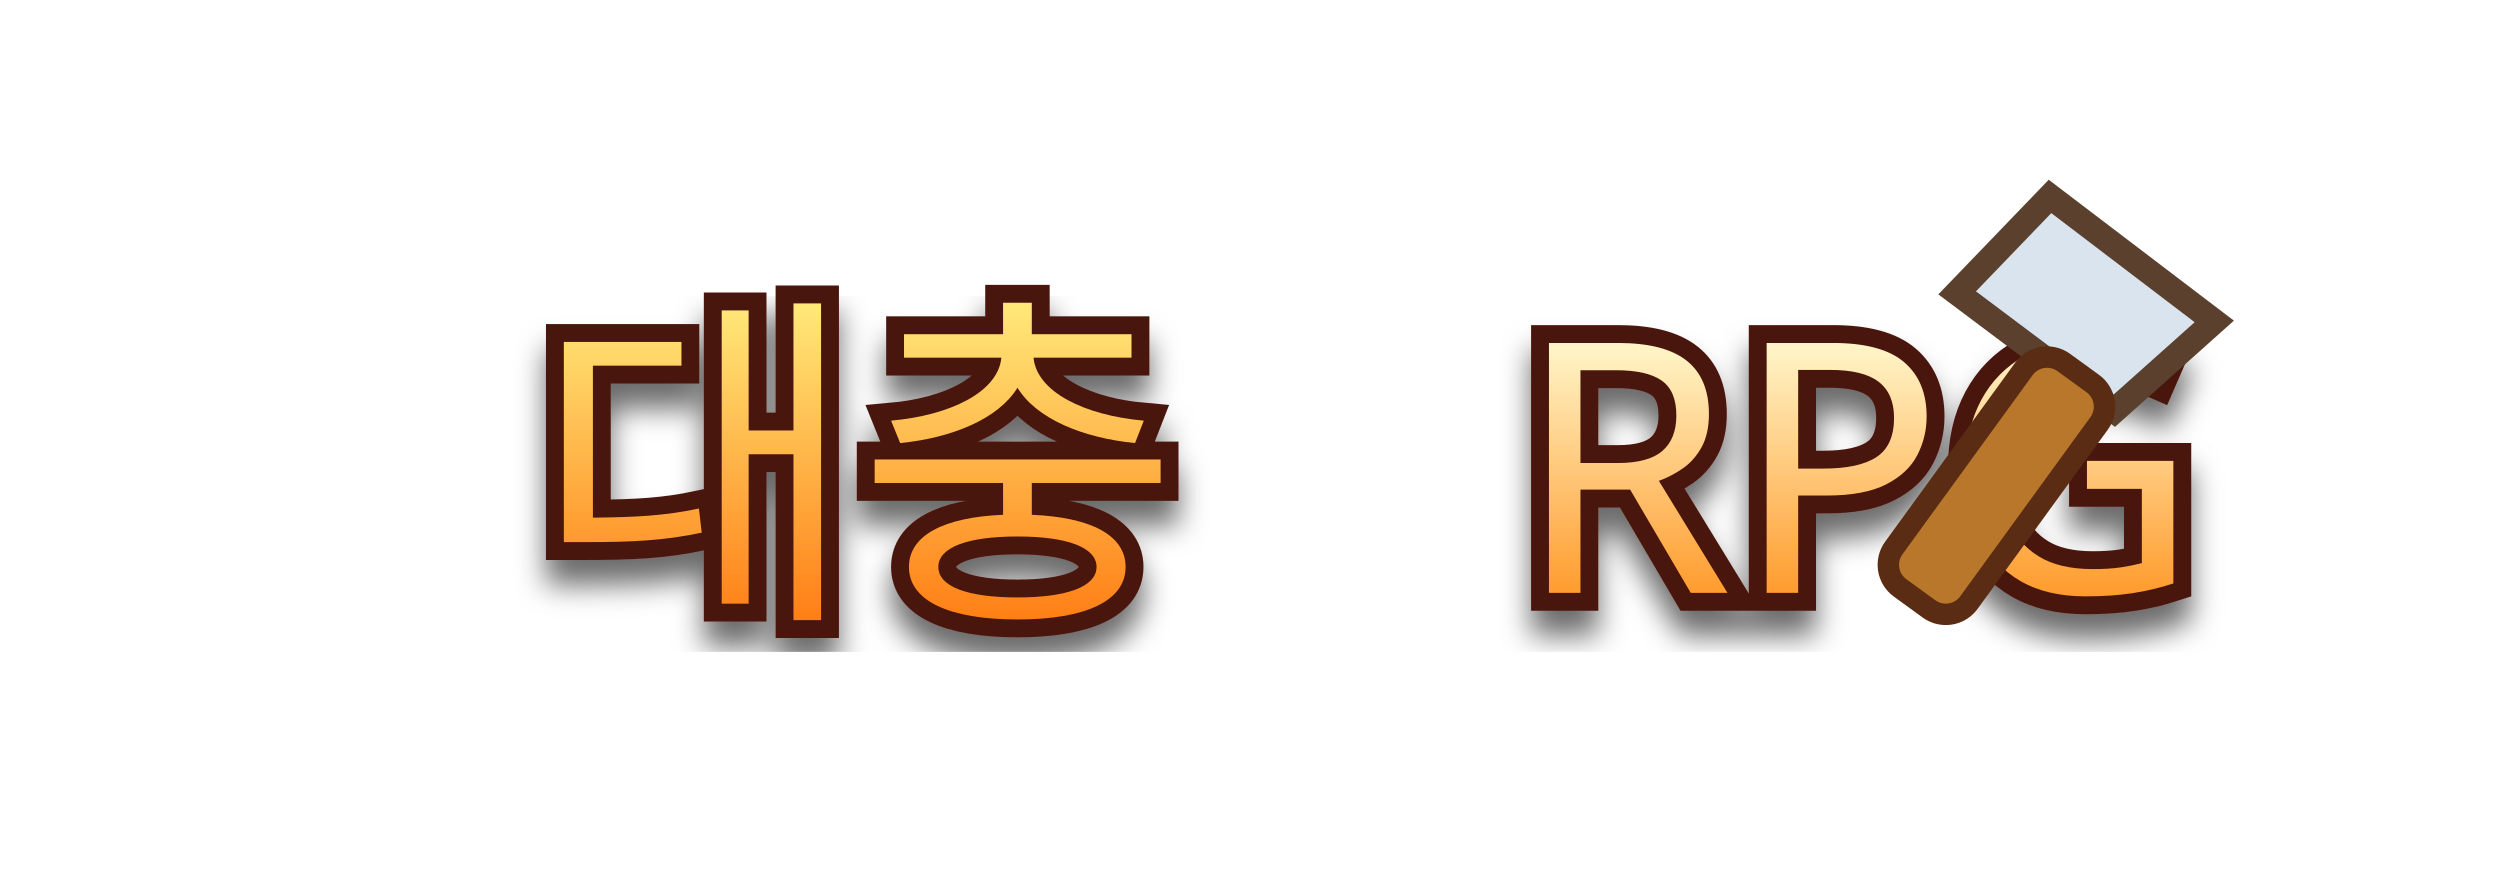
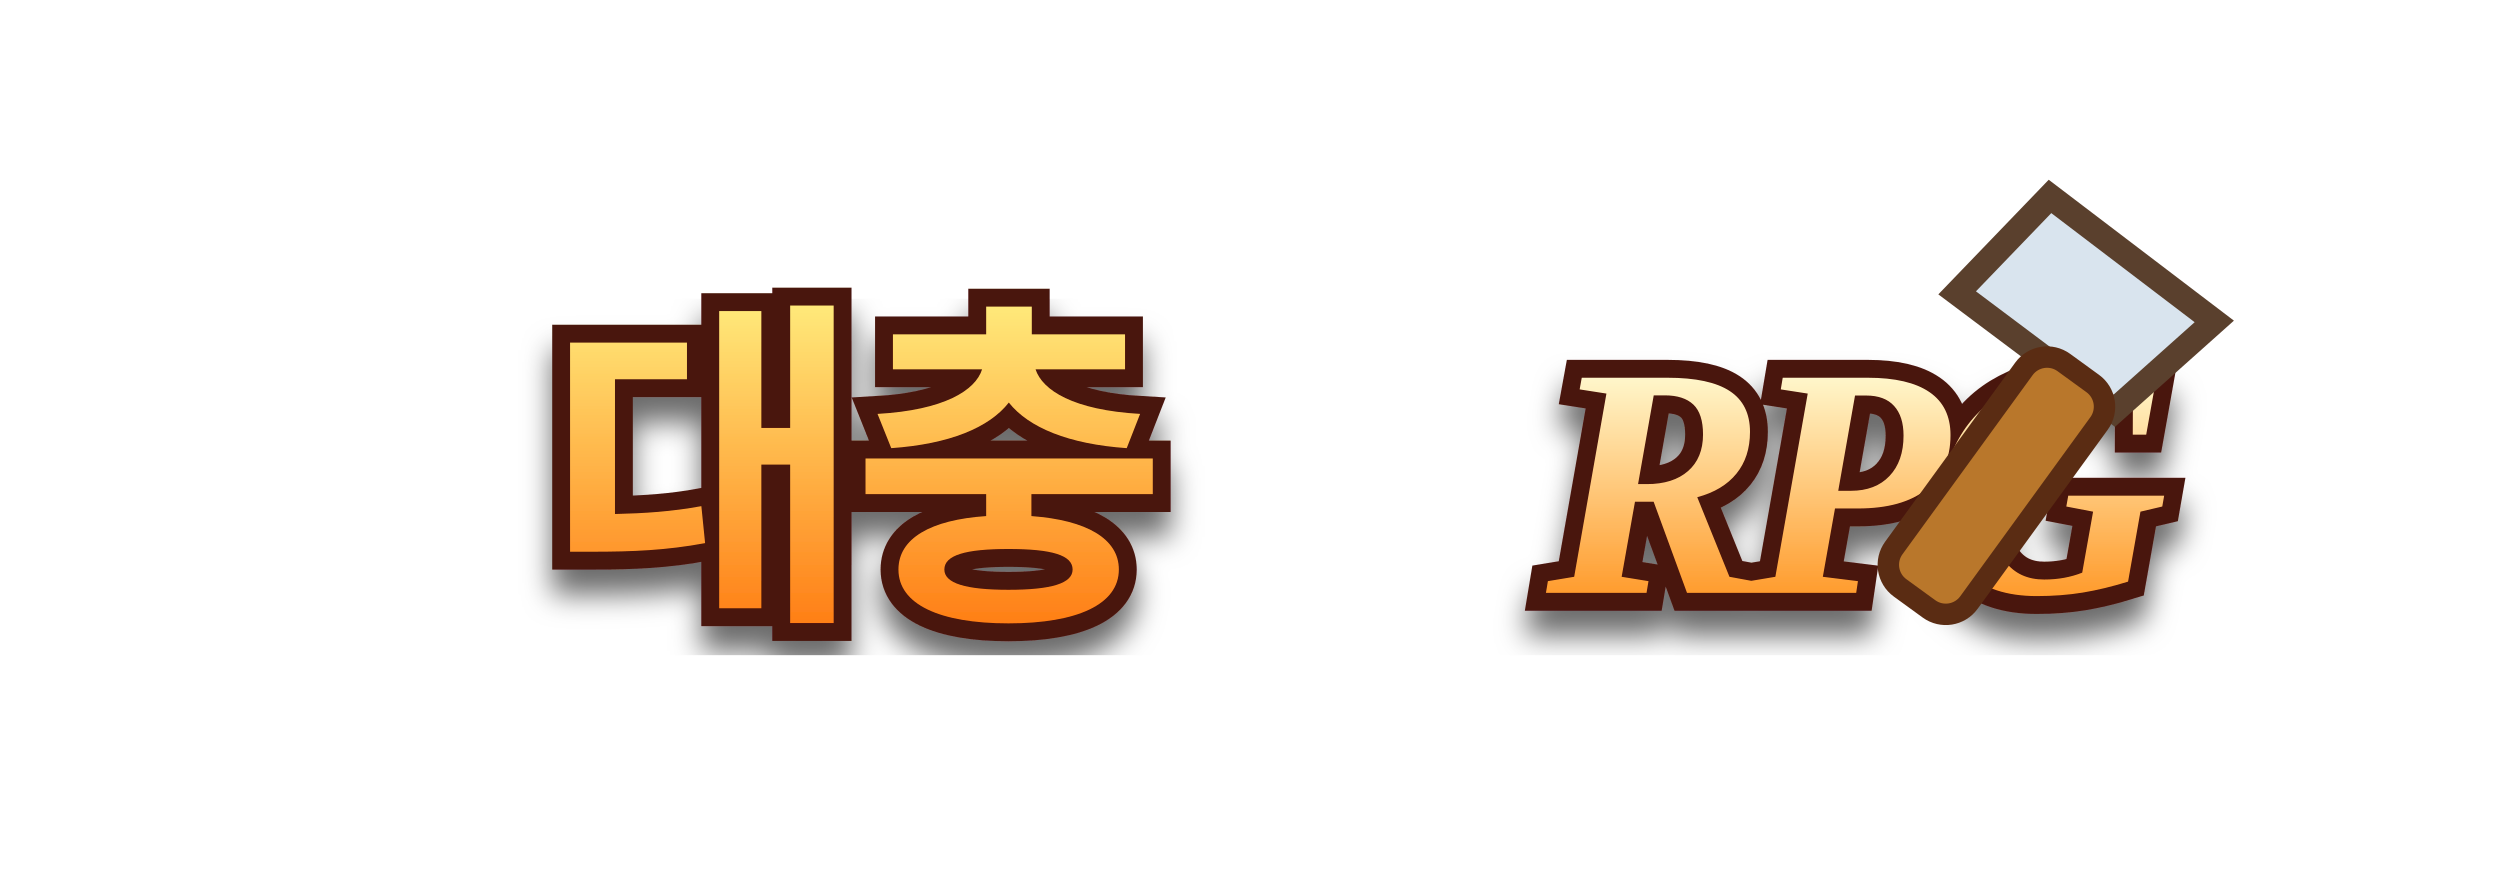
<svg xmlns="http://www.w3.org/2000/svg" viewBox="0 0 700 250">
  <defs>
    <linearGradient id="g1" x1="0" y1="0" x2="0" y2="1">
      <stop stop-color="#ffe97a" />
      <stop offset="1" stop-color="#ff7f16" />
    </linearGradient>
    <linearGradient id="g2" x1="0" y1="0" x2="0" y2="1">
      <stop stop-color="#fff7cc" />
      <stop offset="1" stop-color="#ff9b2c" />
    </linearGradient>
    <filter id="s">
      <feGaussianBlur in="SourceAlpha" stdDeviation="4" />
      <feOffset dy="7" />
      <feComponentTransfer>
        <feFuncA type="linear" slope=".58" />
      </feComponentTransfer>
      <feMerge>
        <feMergeNode />
        <feMergeNode in="SourceGraphic" />
      </feMerge>
    </filter>
  </defs>
-   <g filter="url(#s)" stroke="#4a1208" stroke-width="10" paint-order="stroke" font-family="Black Han Sans,Arial Black,sans-serif" font-size="98">
-     <text x="240" y="166" text-anchor="middle" fill="url(#g1)">대충</text>
-     <text x="520" y="166" text-anchor="middle" fill="url(#g2)">RPG</text>
+   <g filter="url(#s)" stroke="#4a1208" stroke-width="10" paint-order="stroke">
+     <text x="240" y="166" text-anchor="middle" fill="url(#g1)" font-family="Impact,Arial Black,sans-serif" font-size="96" font-weight="900" letter-spacing="-3">대충</text>
+     <text x="520" y="166" text-anchor="middle" fill="url(#g2)" font-family="Georgia,Times New Roman,serif" font-size="92" font-weight="900" font-style="italic" letter-spacing="-5">RPG</text>
  </g>
  <path d="M574 55 620 90 592 115 548 82z" fill="#d9e4ee" stroke="#5a402d" stroke-width="7" />
  <rect x="546" y="97" width="26" height="78" rx="8" transform="rotate(36 559 136)" fill="#b9772b" stroke="#5a2c13" stroke-width="6" />
</svg>
